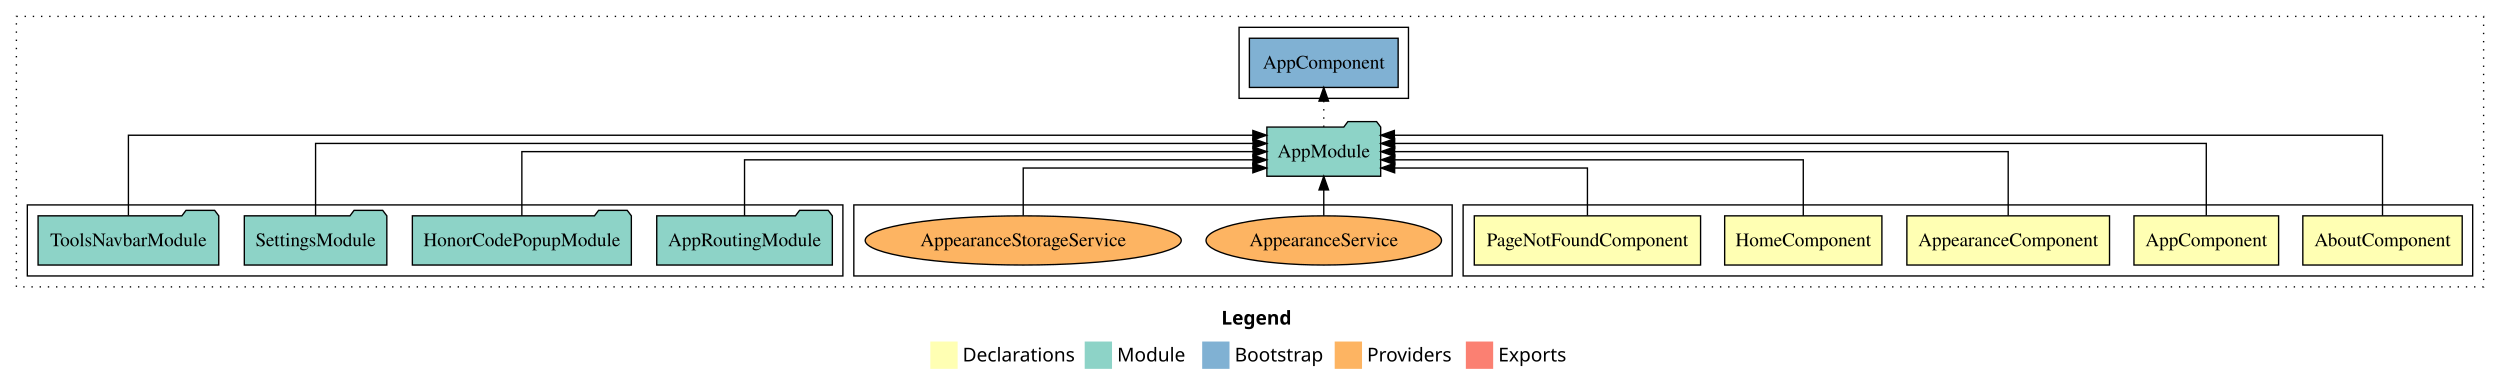
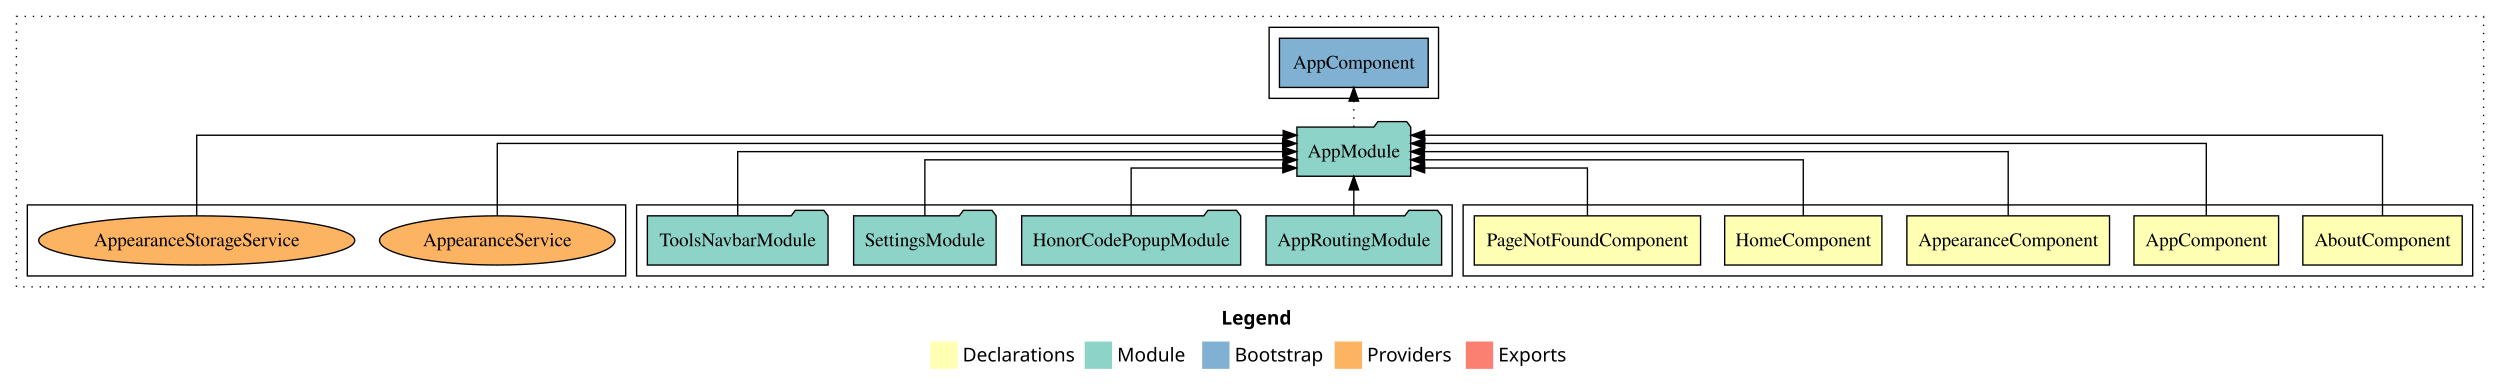
<svg xmlns="http://www.w3.org/2000/svg" width="1830pt" height="284pt" viewBox="0.00 0.00 1830.00 284.00">
  <g id="graph0" class="graph" transform="scale(1 1) rotate(0) translate(4 280)">
    <polygon fill="white" stroke="transparent" points="-4,4 -4,-280 1826,-280 1826,4 -4,4" />
    <text text-anchor="start" x="890.01" y="-42.4" font-family="Times-12" font-weight="bold" font-size="14.00">Legend</text>
    <polygon fill="#ffffb3" stroke="transparent" points="677,-10 677,-30 697,-30 697,-10 677,-10" />
    <text text-anchor="start" x="700.63" y="-15.4" font-family="Times-12" font-size="14.00">  Declarations</text>
    <polygon fill="#8dd3c7" stroke="transparent" points="790,-10 790,-30 810,-30 810,-10 790,-10" />
    <text text-anchor="start" x="813.73" y="-15.4" font-family="Times-12" font-size="14.00">  Module</text>
    <polygon fill="#80b1d3" stroke="transparent" points="876,-10 876,-30 896,-30 896,-10 876,-10" />
    <text text-anchor="start" x="899.78" y="-15.4" font-family="Times-12" font-size="14.00">  Bootstrap</text>
    <polygon fill="#fdb462" stroke="transparent" points="973,-10 973,-30 993,-30 993,-10 973,-10" />
    <text text-anchor="start" x="996.67" y="-15.4" font-family="Times-12" font-size="14.00">  Providers</text>
    <polygon fill="#fb8072" stroke="transparent" points="1069,-10 1069,-30 1089,-30 1089,-10 1069,-10" />
    <text text-anchor="start" x="1092.73" y="-15.4" font-family="Times-12" font-size="14.00">  Exports</text>
    <g id="clust1" class="cluster">
      <polygon fill="none" stroke="black" stroke-dasharray="1,5" points="8,-70 8,-268 1814,-268 1814,-70 8,-70" />
    </g>
    <g id="clust2" class="cluster">
      <polygon fill="none" stroke="black" points="1067,-78 1067,-130 1806,-130 1806,-78 1067,-78" />
    </g>
-     <g id="clust11" class="cluster">
-       <polygon fill="none" stroke="black" points="621,-78 621,-130 1059,-130 1059,-78 621,-78" />
+     <g id="clust10" class="cluster">
+       <polygon fill="none" stroke="black" points="925,-208 925,-260 1049,-260 1049,-208 925,-208" />
    </g>
    <g id="clust8" class="cluster">
-       <polygon fill="none" stroke="black" points="16,-78 16,-130 613,-130 613,-78 16,-78" />
+       <polygon fill="none" stroke="black" points="462,-78 462,-130 1059,-130 1059,-78 462,-78" />
    </g>
-     <g id="clust10" class="cluster">
-       <polygon fill="none" stroke="black" points="903,-208 903,-260 1027,-260 1027,-208 903,-208" />
+     <g id="clust11" class="cluster">
+       <polygon fill="none" stroke="black" points="16,-78 16,-130 454,-130 454,-78 16,-78" />
    </g>
    <g id="node1" class="node">
      <polygon fill="#ffffb3" stroke="black" points="1798.33,-122 1681.67,-122 1681.67,-86 1798.33,-86 1798.33,-122" />
      <text text-anchor="middle" x="1740" y="-99.8" font-family="Times,serif" font-size="14.00">AboutComponent</text>
    </g>
    <g id="node6" class="node">
-       <polygon fill="#8dd3c7" stroke="black" points="1006.66,-187 1003.66,-191 982.66,-191 979.66,-187 923.34,-187 923.34,-151 1006.66,-151 1006.66,-187" />
-       <text text-anchor="middle" x="965" y="-164.8" font-family="Times,serif" font-size="14.00">AppModule</text>
+       <polygon fill="#8dd3c7" stroke="black" points="1028.66,-187 1025.66,-191 1004.66,-191 1001.66,-187 945.34,-187 945.34,-151 1028.66,-151 1028.66,-187" />
+       <text text-anchor="middle" x="987" y="-164.8" font-family="Times,serif" font-size="14.00">AppModule</text>
    </g>
    <g id="edge1" class="edge">
-       <path fill="none" stroke="black" d="M1740,-122.25C1740,-145.02 1740,-181 1740,-181 1740,-181 1016.67,-181 1016.67,-181" />
-       <polygon fill="black" stroke="black" points="1016.67,-177.5 1006.67,-181 1016.67,-184.5 1016.67,-177.5" />
+       <path fill="none" stroke="black" d="M1740,-122.25C1740,-145.02 1740,-181 1740,-181 1740,-181 1038.83,-181 1038.83,-181" />
+       <polygon fill="black" stroke="black" points="1038.83,-177.5 1028.83,-181 1038.83,-184.5 1038.83,-177.5" />
    </g>
    <g id="node2" class="node">
      <polygon fill="#ffffb3" stroke="black" points="1663.94,-122 1558.06,-122 1558.06,-86 1663.94,-86 1663.94,-122" />
      <text text-anchor="middle" x="1611" y="-99.8" font-family="Times,serif" font-size="14.00">AppComponent</text>
    </g>
    <g id="edge2" class="edge">
-       <path fill="none" stroke="black" d="M1611,-122.28C1611,-143.32 1611,-175 1611,-175 1611,-175 1016.89,-175 1016.89,-175" />
-       <polygon fill="black" stroke="black" points="1016.89,-171.5 1006.89,-175 1016.89,-178.5 1016.89,-171.5" />
+       <path fill="none" stroke="black" d="M1611,-122.28C1611,-143.32 1611,-175 1611,-175 1611,-175 1038.91,-175 1038.91,-175" />
+       <polygon fill="black" stroke="black" points="1038.91,-171.5 1028.91,-175 1038.91,-178.5 1038.91,-171.5" />
    </g>
    <g id="node3" class="node">
      <polygon fill="#ffffb3" stroke="black" points="1540.17,-122 1391.83,-122 1391.83,-86 1540.17,-86 1540.17,-122" />
      <text text-anchor="middle" x="1466" y="-99.8" font-family="Times,serif" font-size="14.00">AppearanceComponent</text>
    </g>
    <g id="edge3" class="edge">
-       <path fill="none" stroke="black" d="M1466,-122.11C1466,-141.34 1466,-169 1466,-169 1466,-169 1016.85,-169 1016.85,-169" />
-       <polygon fill="black" stroke="black" points="1016.85,-165.5 1006.85,-169 1016.85,-172.5 1016.85,-165.5" />
+       <path fill="none" stroke="black" d="M1466,-122.11C1466,-141.34 1466,-169 1466,-169 1466,-169 1038.67,-169 1038.67,-169" />
+       <polygon fill="black" stroke="black" points="1038.67,-165.5 1028.67,-169 1038.67,-172.5 1038.67,-165.5" />
    </g>
    <g id="node4" class="node">
      <polygon fill="#ffffb3" stroke="black" points="1373.55,-122 1258.45,-122 1258.45,-86 1373.55,-86 1373.55,-122" />
      <text text-anchor="middle" x="1316" y="-99.8" font-family="Times,serif" font-size="14.00">HomeComponent</text>
    </g>
    <g id="edge4" class="edge">
-       <path fill="none" stroke="black" d="M1316,-122.02C1316,-139.37 1316,-163 1316,-163 1316,-163 1016.99,-163 1016.99,-163" />
-       <polygon fill="black" stroke="black" points="1016.99,-159.5 1006.99,-163 1016.99,-166.5 1016.99,-159.5" />
+       <path fill="none" stroke="black" d="M1316,-122.02C1316,-139.37 1316,-163 1316,-163 1316,-163 1038.67,-163 1038.67,-163" />
+       <polygon fill="black" stroke="black" points="1038.67,-159.5 1028.67,-163 1038.67,-166.5 1038.67,-159.5" />
    </g>
    <g id="node5" class="node">
      <polygon fill="#ffffb3" stroke="black" points="1240.82,-122 1075.18,-122 1075.18,-86 1240.82,-86 1240.82,-122" />
      <text text-anchor="middle" x="1158" y="-99.8" font-family="Times,serif" font-size="14.00">PageNotFoundComponent</text>
    </g>
    <g id="edge5" class="edge">
-       <path fill="none" stroke="black" d="M1158,-122.24C1158,-137.57 1158,-157 1158,-157 1158,-157 1016.88,-157 1016.88,-157" />
-       <polygon fill="black" stroke="black" points="1016.88,-153.5 1006.88,-157 1016.88,-160.5 1016.88,-153.5" />
+       <path fill="none" stroke="black" d="M1158,-122.24C1158,-137.57 1158,-157 1158,-157 1158,-157 1038.83,-157 1038.83,-157" />
+       <polygon fill="black" stroke="black" points="1038.83,-153.5 1028.83,-157 1038.83,-160.5 1038.83,-153.5" />
    </g>
    <g id="node11" class="node">
-       <polygon fill="#80b1d3" stroke="black" points="1019.44,-252 910.56,-252 910.56,-216 1019.44,-216 1019.44,-252" />
-       <text text-anchor="middle" x="965" y="-229.8" font-family="Times,serif" font-size="14.00">AppComponent </text>
+       <polygon fill="#80b1d3" stroke="black" points="1041.44,-252 932.56,-252 932.56,-216 1041.44,-216 1041.44,-252" />
+       <text text-anchor="middle" x="987" y="-229.8" font-family="Times,serif" font-size="14.00">AppComponent </text>
    </g>
    <g id="edge10" class="edge">
-       <path fill="none" stroke="black" stroke-dasharray="1,5" d="M965,-187.11C965,-187.11 965,-205.99 965,-205.99" />
-       <polygon fill="black" stroke="black" points="961.5,-205.99 965,-215.99 968.5,-205.99 961.5,-205.99" />
+       <path fill="none" stroke="black" stroke-dasharray="1,5" d="M987,-187.11C987,-187.11 987,-205.99 987,-205.99" />
+       <polygon fill="black" stroke="black" points="983.5,-205.99 987,-215.99 990.5,-205.99 983.5,-205.99" />
    </g>
    <g id="node7" class="node">
-       <polygon fill="#8dd3c7" stroke="black" points="605.27,-122 602.27,-126 581.27,-126 578.27,-122 476.73,-122 476.73,-86 605.27,-86 605.27,-122" />
-       <text text-anchor="middle" x="541" y="-99.8" font-family="Times,serif" font-size="14.00">AppRoutingModule</text>
+       <polygon fill="#8dd3c7" stroke="black" points="1051.27,-122 1048.27,-126 1027.27,-126 1024.27,-122 922.73,-122 922.73,-86 1051.27,-86 1051.27,-122" />
+       <text text-anchor="middle" x="987" y="-99.8" font-family="Times,serif" font-size="14.00">AppRoutingModule</text>
    </g>
    <g id="edge6" class="edge">
-       <path fill="none" stroke="black" d="M541,-122.02C541,-139.37 541,-163 541,-163 541,-163 913.18,-163 913.18,-163" />
-       <polygon fill="black" stroke="black" points="913.18,-166.5 923.18,-163 913.18,-159.5 913.18,-166.5" />
+       <path fill="none" stroke="black" d="M987,-122.11C987,-122.11 987,-140.99 987,-140.99" />
+       <polygon fill="black" stroke="black" points="983.5,-140.99 987,-150.99 990.5,-140.99 983.5,-140.99" />
    </g>
    <g id="node8" class="node">
-       <polygon fill="#8dd3c7" stroke="black" points="458.15,-122 455.15,-126 434.15,-126 431.15,-122 297.85,-122 297.85,-86 458.15,-86 458.15,-122" />
-       <text text-anchor="middle" x="378" y="-99.8" font-family="Times,serif" font-size="14.00">HonorCodePopupModule</text>
+       <polygon fill="#8dd3c7" stroke="black" points="904.15,-122 901.15,-126 880.15,-126 877.15,-122 743.85,-122 743.85,-86 904.15,-86 904.15,-122" />
+       <text text-anchor="middle" x="824" y="-99.8" font-family="Times,serif" font-size="14.00">HonorCodePopupModule</text>
    </g>
    <g id="edge7" class="edge">
-       <path fill="none" stroke="black" d="M378,-122.11C378,-141.34 378,-169 378,-169 378,-169 913.25,-169 913.25,-169" />
-       <polygon fill="black" stroke="black" points="913.26,-172.5 923.25,-169 913.25,-165.5 913.26,-172.5" />
+       <path fill="none" stroke="black" d="M824,-122.24C824,-137.57 824,-157 824,-157 824,-157 935.02,-157 935.02,-157" />
+       <polygon fill="black" stroke="black" points="935.02,-160.5 945.02,-157 935.02,-153.5 935.02,-160.5" />
    </g>
    <g id="node9" class="node">
-       <polygon fill="#8dd3c7" stroke="black" points="279.16,-122 276.16,-126 255.16,-126 252.16,-122 174.84,-122 174.84,-86 279.16,-86 279.16,-122" />
-       <text text-anchor="middle" x="227" y="-99.8" font-family="Times,serif" font-size="14.00">SettingsModule</text>
+       <polygon fill="#8dd3c7" stroke="black" points="725.16,-122 722.16,-126 701.16,-126 698.16,-122 620.84,-122 620.84,-86 725.16,-86 725.16,-122" />
+       <text text-anchor="middle" x="673" y="-99.8" font-family="Times,serif" font-size="14.00">SettingsModule</text>
    </g>
    <g id="edge8" class="edge">
-       <path fill="none" stroke="black" d="M227,-122.28C227,-143.32 227,-175 227,-175 227,-175 913.21,-175 913.21,-175" />
-       <polygon fill="black" stroke="black" points="913.21,-178.5 923.21,-175 913.21,-171.5 913.21,-178.5" />
+       <path fill="none" stroke="black" d="M673,-122.02C673,-139.37 673,-163 673,-163 673,-163 935.3,-163 935.3,-163" />
+       <polygon fill="black" stroke="black" points="935.3,-166.5 945.3,-163 935.3,-159.5 935.3,-166.5" />
    </g>
    <g id="node10" class="node">
-       <polygon fill="#8dd3c7" stroke="black" points="156.13,-122 153.13,-126 132.13,-126 129.13,-122 23.87,-122 23.87,-86 156.13,-86 156.13,-122" />
-       <text text-anchor="middle" x="90" y="-99.8" font-family="Times,serif" font-size="14.00">ToolsNavbarModule</text>
+       <polygon fill="#8dd3c7" stroke="black" points="602.13,-122 599.13,-126 578.13,-126 575.13,-122 469.87,-122 469.87,-86 602.13,-86 602.13,-122" />
+       <text text-anchor="middle" x="536" y="-99.8" font-family="Times,serif" font-size="14.00">ToolsNavbarModule</text>
    </g>
    <g id="edge9" class="edge">
-       <path fill="none" stroke="black" d="M90,-122.25C90,-145.02 90,-181 90,-181 90,-181 913.09,-181 913.09,-181" />
-       <polygon fill="black" stroke="black" points="913.09,-184.5 923.09,-181 913.09,-177.5 913.09,-184.5" />
+       <path fill="none" stroke="black" d="M536,-122.11C536,-141.34 536,-169 536,-169 536,-169 934.98,-169 934.98,-169" />
+       <polygon fill="black" stroke="black" points="934.98,-172.5 944.98,-169 934.98,-165.5 934.98,-172.5" />
    </g>
    <g id="node12" class="node">
-       <ellipse fill="#fdb462" stroke="black" cx="965" cy="-104" rx="86.19" ry="18" />
-       <text text-anchor="middle" x="965" y="-99.8" font-family="Times,serif" font-size="14.00">AppearanceService</text>
+       <ellipse fill="#fdb462" stroke="black" cx="360" cy="-104" rx="86.19" ry="18" />
+       <text text-anchor="middle" x="360" y="-99.8" font-family="Times,serif" font-size="14.00">AppearanceService</text>
    </g>
    <g id="edge11" class="edge">
-       <path fill="none" stroke="black" d="M965,-122.11C965,-122.11 965,-140.99 965,-140.99" />
-       <polygon fill="black" stroke="black" points="961.5,-140.99 965,-150.99 968.5,-140.99 961.5,-140.99" />
+       <path fill="none" stroke="black" d="M360,-122.28C360,-143.32 360,-175 360,-175 360,-175 934.89,-175 934.89,-175" />
+       <polygon fill="black" stroke="black" points="934.89,-178.5 944.89,-175 934.89,-171.5 934.89,-178.5" />
    </g>
    <g id="node13" class="node">
-       <ellipse fill="#fdb462" stroke="black" cx="745" cy="-104" rx="115.69" ry="18" />
-       <text text-anchor="middle" x="745" y="-99.8" font-family="Times,serif" font-size="14.00">AppearanceStorageService</text>
+       <ellipse fill="#fdb462" stroke="black" cx="140" cy="-104" rx="115.69" ry="18" />
+       <text text-anchor="middle" x="140" y="-99.8" font-family="Times,serif" font-size="14.00">AppearanceStorageService</text>
    </g>
    <g id="edge12" class="edge">
-       <path fill="none" stroke="black" d="M745,-122.24C745,-137.57 745,-157 745,-157 745,-157 913.1,-157 913.1,-157" />
-       <polygon fill="black" stroke="black" points="913.1,-160.5 923.1,-157 913.1,-153.5 913.1,-160.5" />
+       <path fill="none" stroke="black" d="M140,-122.25C140,-145.02 140,-181 140,-181 140,-181 935.29,-181 935.29,-181" />
+       <polygon fill="black" stroke="black" points="935.29,-184.5 945.29,-181 935.29,-177.5 935.29,-184.5" />
    </g>
  </g>
</svg>
